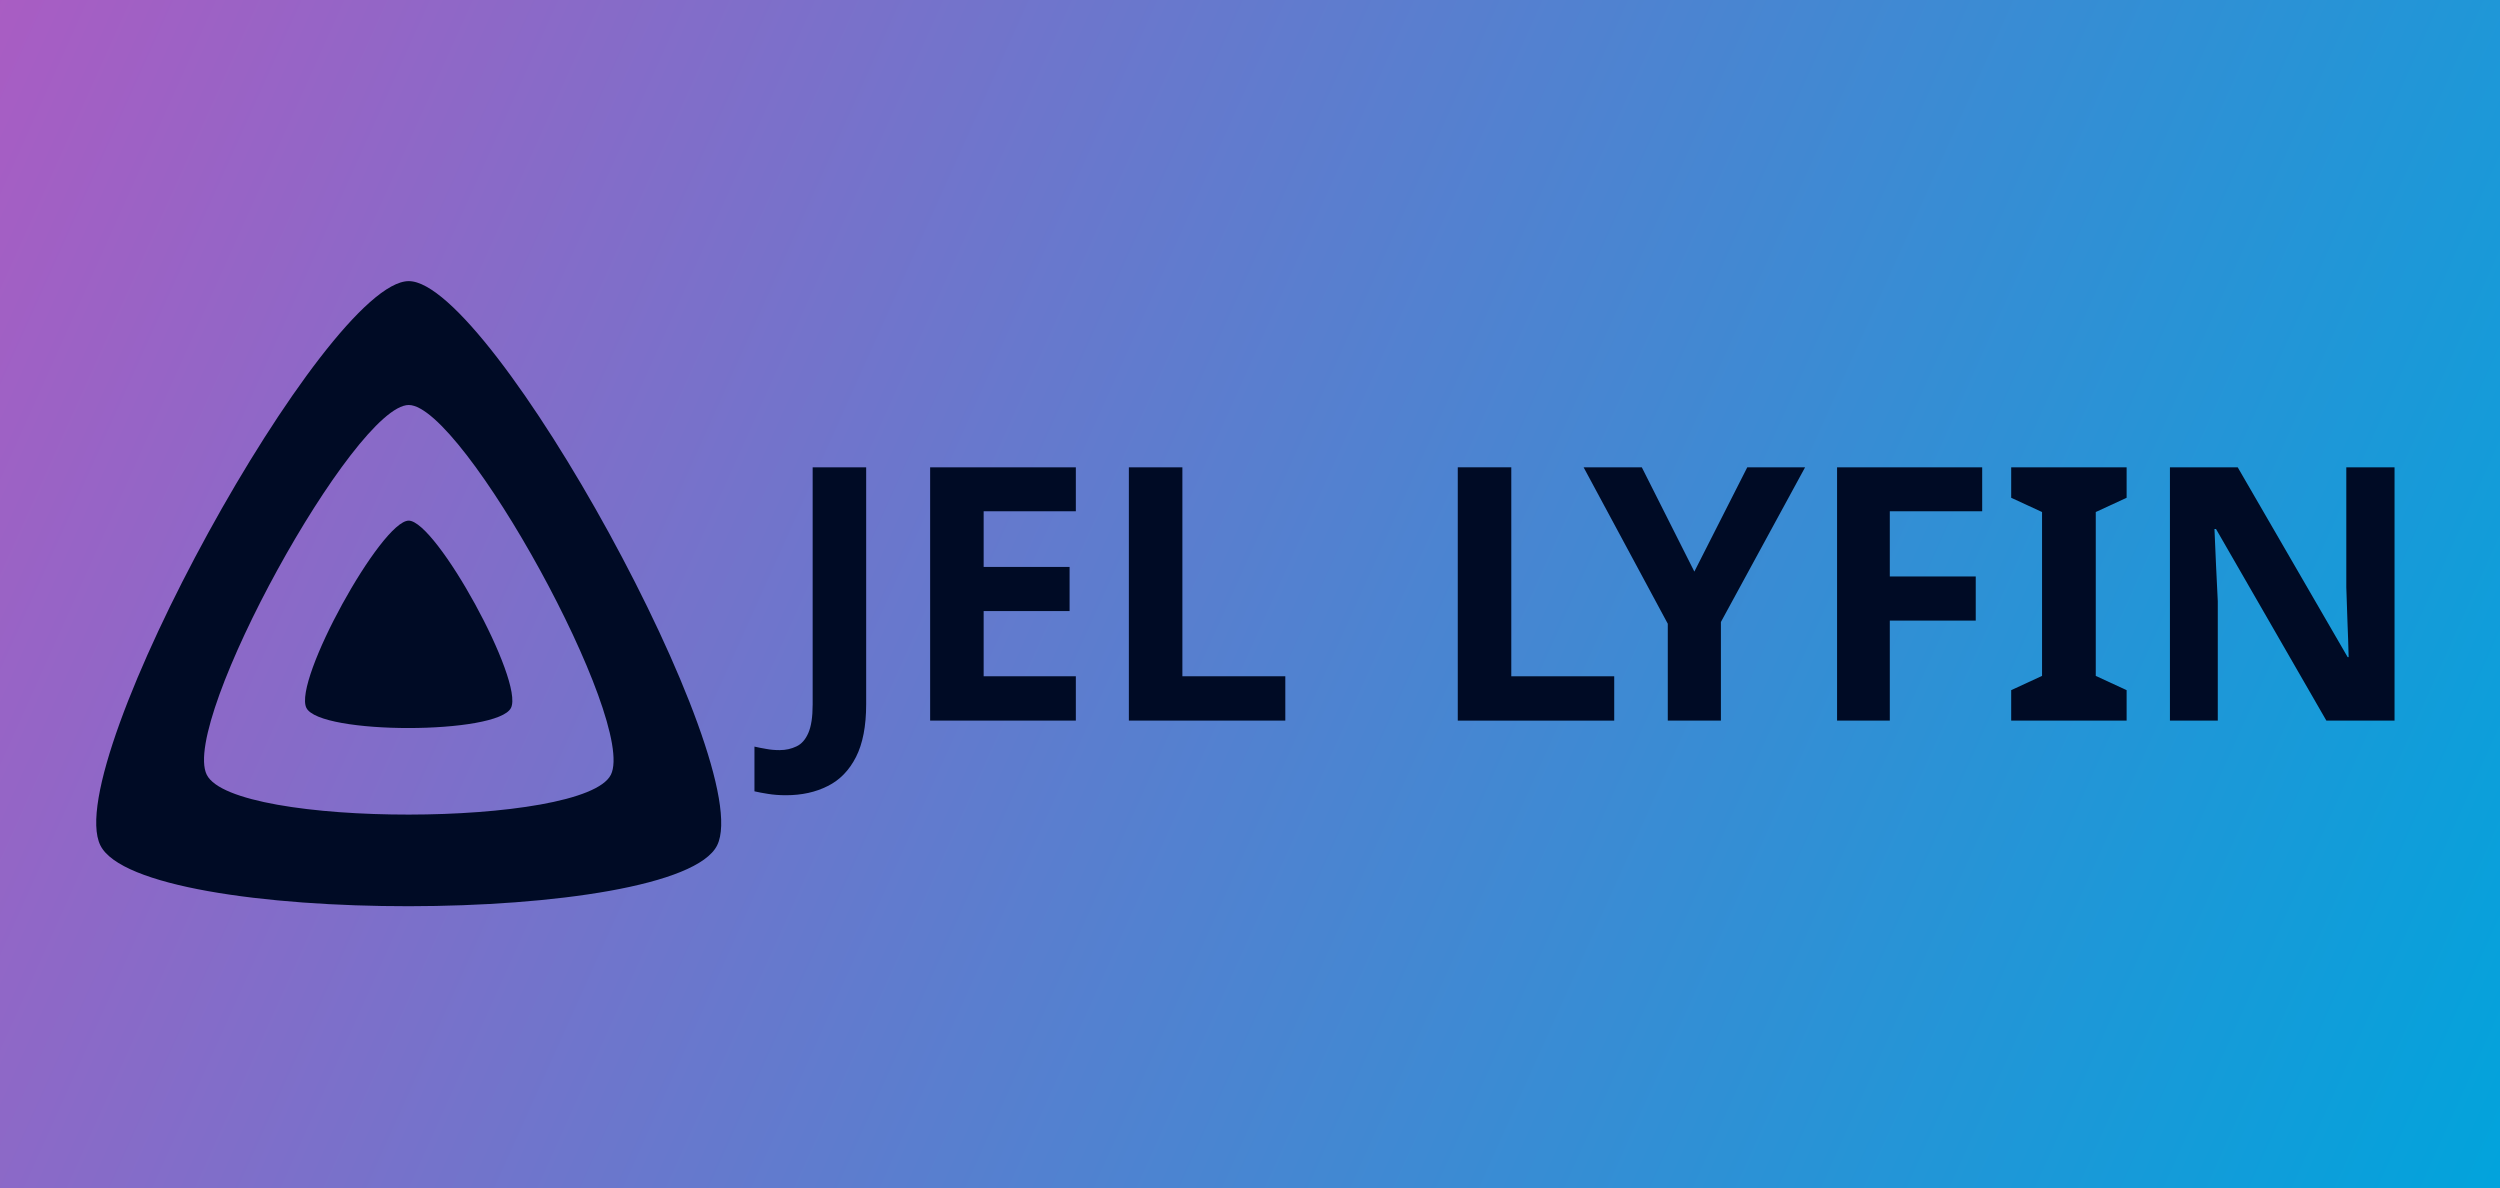
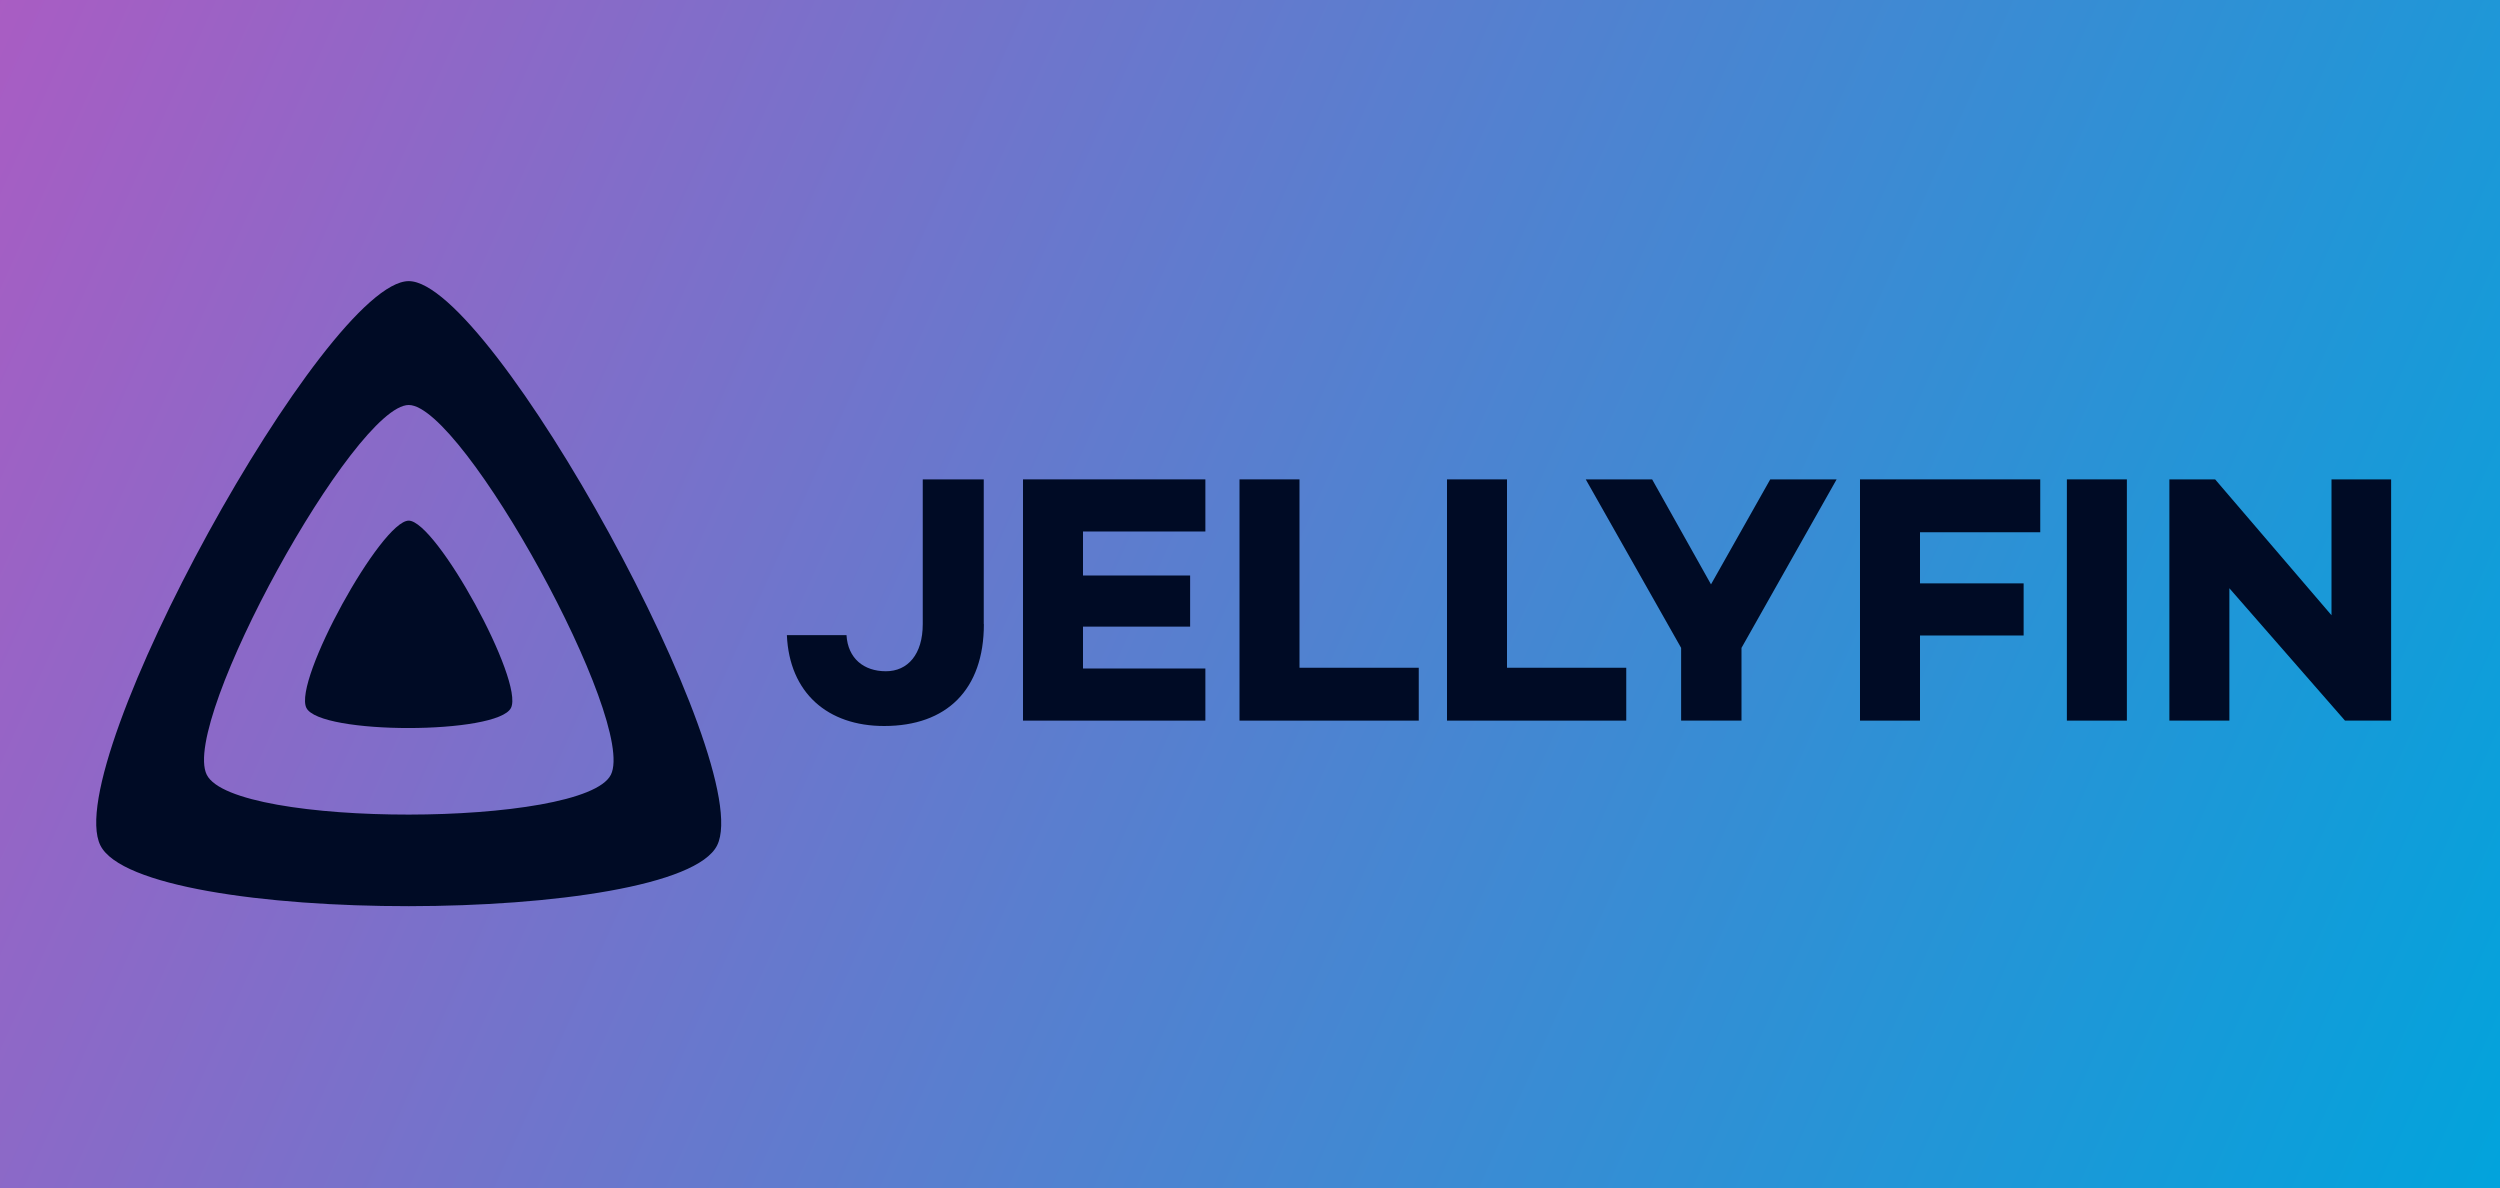
<svg xmlns="http://www.w3.org/2000/svg" id="Layer_1" viewBox="0 0 200 94.98">
  <defs>
-     <style>.cls-1{fill:url(#linear-gradient);}.cls-2{letter-spacing:-.14em;}.cls-3{font-family:Campton-Bold, Campton;font-size:28.39px;font-weight:700;}.cls-3,.cls-4{fill:#000b25;}</style>
+     <style>.cls-1{fill:none;}.cls-2{fill:url(#linear-gradient);}.cls-3{fill:#000b25;}</style>
    <linearGradient id="linear-gradient" x1="-2.27" y1="1.61" x2="202.69" y2="93.84" gradientUnits="userSpaceOnUse">
      <stop offset="0" stop-color="#aa5cc3" />
      <stop offset="1" stop-color="#00a4dc" />
    </linearGradient>
  </defs>
-   <rect class="cls-1" x="-3.83" y="-.86" width="207.36" height="96.84" />
-   <text class="cls-3" transform="translate(62.45 57.65)">
-     <tspan x="0" y="0">JEL</tspan>
-     <tspan class="cls-2" x="51.61" y="0">L</tspan>
-     <tspan x="64.24" y="0">YFIN</tspan>
-   </text>
-   <text />
+   <rect class="cls-2" x="-3.83" y="-.86" width="207.36" height="96.84" />
+   <path class="cls-3" d="M78.71,49.93c0,5.25-2.98,8.15-7.98,8.15-4.51,0-7.58-2.64-7.78-7.27h4.77c.11,1.87,1.39,2.89,3.15,2.89s2.95-1.36,2.95-3.77v-11.58h4.88v11.58Z" />
+   <path class="cls-3" d="M86.64,46.04h8.57v4.09h-8.57v3.35h9.79v4.17h-14.59v-19.3h14.59v4.17h-9.79v3.52Z" />
+   <path class="cls-3" d="M113.49,57.65h-14.33v-19.3h4.8v15.07h9.54v4.23Z" />
+   <path class="cls-3" d="M130.09,57.65h-14.33v-19.3h4.8v15.07h9.54v4.23Z" />
+   <path class="cls-3" d="M139.32,51.83v5.82h-4.83v-5.82l-7.63-13.48h5.31l4.71,8.4,4.74-8.4h5.31l-7.61,13.48Z" />
+   <path class="cls-3" d="M153.6,46.67h8.29v4.17h-8.29v6.81h-4.8v-19.3h14.42v4.23h-9.62v4.09Z" />
+   <path class="cls-3" d="M170.15,57.65h-4.8v-19.3h4.8v19.3Z" />
+   <path class="cls-3" d="M191.29,57.65h-3.69l-9.25-10.59v10.59h-4.8v-19.3h3.66l9.31,10.87v-10.87h4.77v19.3Z" />
+   <rect class="cls-1" x="79.02" y="76.74" width="64.15" height="0" />
  <g id="icon-transparent">
-     <path id="inner-shape" class="cls-4" d="M32.7,41.65c-2.19,0-9.26,12.82-8.19,14.98s15.31,2.14,16.37,0-5.98-14.98-8.19-14.98Z" />
-     <path id="outer-shape" class="cls-4" d="M32.7,22.49c-6.62,0-27.91,38.61-24.67,45.14s46.13,6.45,49.34,0c3.21-6.45-18.05-45.14-24.67-45.14ZM48.87,61.98c-2.11,4.22-30.2,4.28-32.33,0-2.13-4.28,11.83-29.58,16.16-29.58s18.28,25.35,16.17,29.58Z" />
+     <path id="inner-shape" class="cls-3" d="M32.7,41.65c-2.19,0-9.26,12.82-8.19,14.98s15.31,2.14,16.37,0-5.98-14.98-8.19-14.98Z" />
+     <path id="outer-shape" class="cls-3" d="M32.7,22.49c-6.62,0-27.91,38.61-24.67,45.14,3.24,6.52,46.13,6.45,49.34,0,3.21-6.45-18.05-45.14-24.67-45.14ZM48.87,61.98c-2.11,4.22-30.2,4.28-32.33,0-2.13-4.28,11.83-29.58,16.16-29.58s18.28,25.35,16.17,29.58Z" />
  </g>
</svg>
